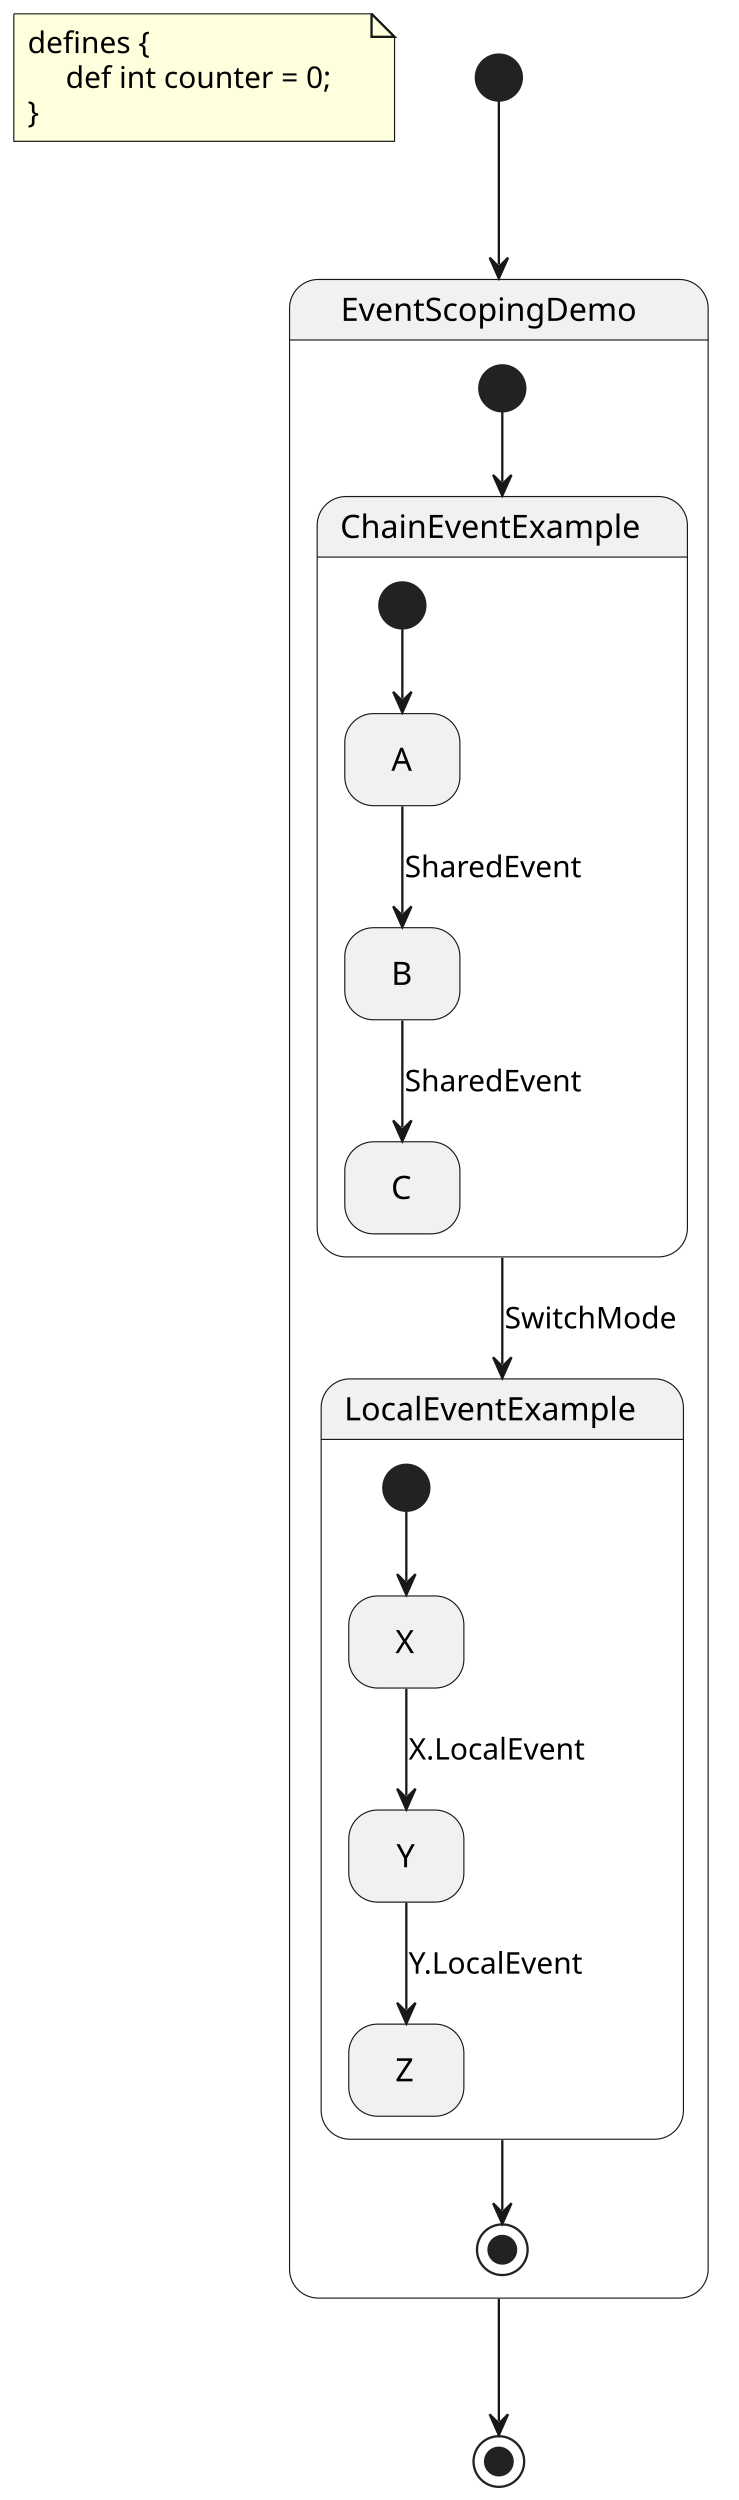
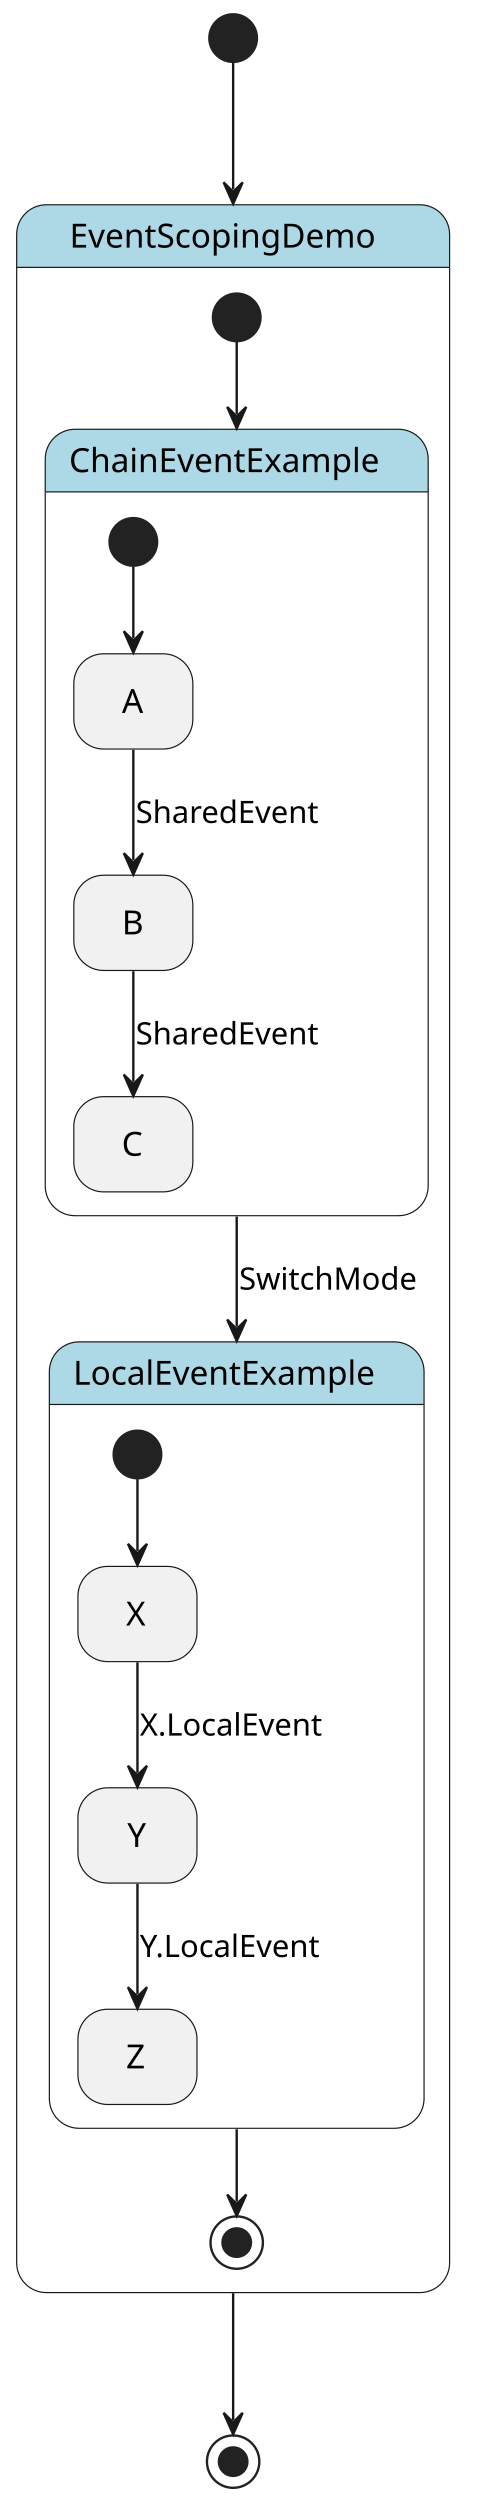
- <svg xmlns="http://www.w3.org/2000/svg" contentStyleType="text/css" data-diagram-type="STATE" height="1086px" preserveAspectRatio="none" style="width:321px;height:1086px;background:#FFFFFF;" version="1.1" viewBox="0 0 321 1086" width="321px" zoomAndPan="magnify">
+ <svg xmlns="http://www.w3.org/2000/svg" contentStyleType="text/css" data-diagram-type="STATE" height="1050px" preserveAspectRatio="none" style="width:202px;height:1050px;background:#FFFFFF;" version="1.1" viewBox="0 0 202 1050" width="202px" zoomAndPan="magnify">
  <defs />
  <g>
-     <g class="entity" data-qualified-name="DefinitionNote" data-source-line="3" id="ent0002">
-       <path d="M6,6 L6,61.398 L171.397,61.398 L171.397,16 L161.397,6 L6,6" fill="#FEFFDD" style="stroke:#181818;stroke-width:0.5;" />
-       <path d="M161.397,6 L161.397,16 L171.397,16 L161.397,6" fill="#FEFFDD" style="stroke:#181818;stroke-width:1;" />
-       <text fill="#000000" font-family="sans-serif" font-size="13" lengthAdjust="spacing" textLength="59.852" x="12" y="23.067">defines {</text>
-       <text fill="#000000" font-family="sans-serif" font-size="13" lengthAdjust="spacing" textLength="127.867" x="28.529" y="38.2">def int counter = 0;</text>
-       <text fill="#000000" font-family="sans-serif" font-size="13" lengthAdjust="spacing" textLength="8.271" x="12" y="53.333">}</text>
+     <path d="M19.5,86 L176.334,86 A12.5,12.5 0 0 1 188.834,98.5 L188.834,112.297 L7,112.297 L7,98.5 A12.5,12.5 0 0 1 19.5,86" fill="#ADD8E6" />
+     <rect fill="none" height="876.887" rx="12.5" ry="12.5" style="stroke:#181818;stroke-width:0.5;" width="181.834" x="7" y="86" />
+     <line style="stroke:#181818;stroke-width:0.5;" x1="7" x2="188.834" y1="112.297" y2="112.297" />
+     <text fill="#000000" font-family="sans-serif" font-size="14" lengthAdjust="spacing" textLength="137.389" x="29.223" y="103.995">EventScopingDemo</text>
+     <path d="M31.5,180.297 L167.334,180.297 A12.5,12.5 0 0 1 179.834,192.797 L179.834,206.594 L19,206.594 L19,192.797 A12.5,12.5 0 0 1 31.5,180.297" fill="#ADD8E6" />
+     <rect fill="none" height="330.297" rx="12.5" ry="12.5" style="stroke:#181818;stroke-width:0.5;" width="160.834" x="19" y="180.297" />
+     <line style="stroke:#181818;stroke-width:0.5;" x1="19" x2="179.834" y1="206.594" y2="206.594" />
+     <text fill="#000000" font-family="sans-serif" font-size="14" lengthAdjust="spacing" textLength="140.834" x="29" y="198.292">ChainEventExample</text>
+     <rect fill="#F1F1F1" height="40" rx="12.5" ry="12.5" style="stroke:#181818;stroke-width:0.5;" width="50" x="31" y="274.594" />
+     <text fill="#000000" font-family="sans-serif" font-size="14" lengthAdjust="spacing" textLength="9.577" x="51.211" y="299.44">A</text>
+     <rect fill="#F1F1F1" height="40" rx="12.5" ry="12.5" style="stroke:#181818;stroke-width:0.5;" width="50" x="31" y="367.594" />
+     <text fill="#000000" font-family="sans-serif" font-size="14" lengthAdjust="spacing" textLength="9.604" x="51.198" y="392.44">B</text>
+     <rect fill="#F1F1F1" height="40" rx="12.5" ry="12.5" style="stroke:#181818;stroke-width:0.5;" width="50" x="31" y="460.594" />
+     <text fill="#000000" font-family="sans-serif" font-size="14" lengthAdjust="spacing" textLength="9.775" x="51.112" y="485.44">C</text>
+     <ellipse cx="56" cy="227.594" fill="#222222" rx="10" ry="10" style="stroke:#222222;stroke-width:1;" />
+     <g class="link" data-entity-1="*start*event_scoping_demo__chain_event_example" data-entity-2="event_scoping_demo__chain_event_example__a" data-source-line="15" data-uid="lnk3" id="link_*start*event_scoping_demo__chain_event_example_event_scoping_demo__chain_event_example__a">
+       <path d="M56,237.904 C56,247.314 56,256.134 56,268.114" fill="none" id="*start*event_scoping_demo__chain_event_example-to-event_scoping_demo__chain_event_example__a" style="stroke:#181818;stroke-width:1;" />
+       <polygon fill="#181818" points="56,274.114,60,265.114,56,269.114,52,265.114,56,274.114" style="stroke:#181818;stroke-width:1;" />
    </g>
-     <path d="M138.28,121.4 L295.114,121.4 A12.5,12.5 0 0 1 307.614,133.9 L307.614,147.697 L125.78,147.697 L125.78,133.9 A12.5,12.5 0 0 1 138.28,121.4" fill="#F1F1F1" />
-     <rect fill="none" height="876.887" rx="12.5" ry="12.5" style="stroke:#181818;stroke-width:0.5;" width="181.834" x="125.78" y="121.4" />
-     <line style="stroke:#181818;stroke-width:0.5;" x1="125.78" x2="307.614" y1="147.697" y2="147.697" />
-     <text fill="#000000" font-family="sans-serif" font-size="14" lengthAdjust="spacing" textLength="137.389" x="148.003" y="139.395">EventScopingDemo</text>
-     <path d="M150.28,215.697 L286.114,215.697 A12.5,12.5 0 0 1 298.614,228.197 L298.614,241.994 L137.78,241.994 L137.78,228.197 A12.5,12.5 0 0 1 150.28,215.697" fill="#F1F1F1" />
-     <rect fill="none" height="330.297" rx="12.5" ry="12.5" style="stroke:#181818;stroke-width:0.5;" width="160.834" x="137.78" y="215.697" />
-     <line style="stroke:#181818;stroke-width:0.5;" x1="137.78" x2="298.614" y1="241.994" y2="241.994" />
-     <text fill="#000000" font-family="sans-serif" font-size="14" lengthAdjust="spacing" textLength="140.834" x="147.78" y="233.692">ChainEventExample</text>
-     <rect fill="#F1F1F1" height="40" rx="12.5" ry="12.5" style="stroke:#181818;stroke-width:0.5;" width="50" x="149.78" y="309.994" />
-     <text fill="#000000" font-family="sans-serif" font-size="14" lengthAdjust="spacing" textLength="9.577" x="169.991" y="334.84">A</text>
-     <rect fill="#F1F1F1" height="40" rx="12.5" ry="12.5" style="stroke:#181818;stroke-width:0.5;" width="50" x="149.78" y="402.994" />
-     <text fill="#000000" font-family="sans-serif" font-size="14" lengthAdjust="spacing" textLength="9.604" x="169.978" y="427.84">B</text>
-     <rect fill="#F1F1F1" height="40" rx="12.5" ry="12.5" style="stroke:#181818;stroke-width:0.5;" width="50" x="149.78" y="495.994" />
-     <text fill="#000000" font-family="sans-serif" font-size="14" lengthAdjust="spacing" textLength="9.775" x="169.892" y="520.84">C</text>
-     <g class="start_entity" data-qualified-name="event_scoping_demo.event_scoping_demo__chain_event_example..start.event_scoping_demo__chain_event_example" data-source-line="13" id="ent0002">
-       <ellipse cx="174.78" cy="262.994" fill="#222222" rx="10" ry="10" style="stroke:#222222;stroke-width:1;" />
+     <g class="link" data-entity-1="event_scoping_demo__chain_event_example__a" data-entity-2="event_scoping_demo__chain_event_example__b" data-source-line="16" data-uid="lnk4" id="link_event_scoping_demo__chain_event_example__a_event_scoping_demo__chain_event_example__b">
+       <path d="M56,314.894 C56,330.334 56,345.884 56,361.324" fill="none" id="event_scoping_demo__chain_event_example__a-to-event_scoping_demo__chain_event_example__b" style="stroke:#181818;stroke-width:1;" />
+       <polygon fill="#181818" points="56,367.324,60,358.324,56,362.324,52,358.324,56,367.324" style="stroke:#181818;stroke-width:1;" />
+       <text fill="#000000" font-family="sans-serif" font-size="13" lengthAdjust="spacing" textLength="83.294" x="57" y="345.661">SharedEvent</text>
    </g>
-     <g class="link" data-entity-1="ent0002" data-entity-2="ent0005" data-link-type="dependency" data-source-line="13" id="lnk3">
-       <path d="M174.78,273.304 C174.78,282.714 174.78,291.534 174.78,303.514" fill="none" id="*start*event_scoping_demo__chain_event_example-to-event_scoping_demo__chain_event_example__a" style="stroke:#181818;stroke-width:1;" />
-       <polygon fill="#181818" points="174.78,309.514,178.78,300.514,174.78,304.514,170.78,300.514,174.78,309.514" style="stroke:#181818;stroke-width:1;" />
+     <g class="link" data-entity-1="event_scoping_demo__chain_event_example__b" data-entity-2="event_scoping_demo__chain_event_example__c" data-source-line="17" data-uid="lnk5" id="link_event_scoping_demo__chain_event_example__b_event_scoping_demo__chain_event_example__c">
+       <path d="M56,407.894 C56,423.334 56,438.884 56,454.324" fill="none" id="event_scoping_demo__chain_event_example__b-to-event_scoping_demo__chain_event_example__c" style="stroke:#181818;stroke-width:1;" />
+       <polygon fill="#181818" points="56,460.324,60,451.324,56,455.324,52,451.324,56,460.324" style="stroke:#181818;stroke-width:1;" />
+       <text fill="#000000" font-family="sans-serif" font-size="13" lengthAdjust="spacing" textLength="83.294" x="57" y="438.661">SharedEvent</text>
    </g>
-     <g class="link" data-entity-1="ent0005" data-entity-2="ent0006" data-link-type="dependency" data-source-line="14" id="lnk4">
-       <path d="M174.78,350.294 C174.78,365.734 174.78,381.284 174.78,396.724" fill="none" id="event_scoping_demo__chain_event_example__a-to-event_scoping_demo__chain_event_example__b" style="stroke:#181818;stroke-width:1;" />
-       <polygon fill="#181818" points="174.78,402.724,178.78,393.724,174.78,397.724,170.78,393.724,174.78,402.724" style="stroke:#181818;stroke-width:1;" />
-       <text fill="#000000" font-family="sans-serif" font-size="13" lengthAdjust="spacing" textLength="83.294" x="175.78" y="381.061">SharedEvent</text>
+     <path d="M33.23,563.587 L165.605,563.587 A12.5,12.5 0 0 1 178.105,576.087 L178.105,589.884 L20.73,589.884 L20.73,576.087 A12.5,12.5 0 0 1 33.23,563.587" fill="#ADD8E6" />
+     <rect fill="none" height="330.297" rx="12.5" ry="12.5" style="stroke:#181818;stroke-width:0.5;" width="157.375" x="20.73" y="563.587" />
+     <line style="stroke:#181818;stroke-width:0.5;" x1="20.73" x2="178.105" y1="589.884" y2="589.884" />
+     <text fill="#000000" font-family="sans-serif" font-size="14" lengthAdjust="spacing" textLength="137.375" x="30.73" y="581.582">LocalEventExample</text>
+     <rect fill="#F1F1F1" height="40" rx="12.5" ry="12.5" style="stroke:#181818;stroke-width:0.5;" width="50" x="32.73" y="657.884" />
+     <text fill="#000000" font-family="sans-serif" font-size="14" lengthAdjust="spacing" textLength="9.591" x="52.935" y="682.73">X</text>
+     <rect fill="#F1F1F1" height="40" rx="12.5" ry="12.5" style="stroke:#181818;stroke-width:0.5;" width="50" x="32.73" y="750.884" />
+     <text fill="#000000" font-family="sans-serif" font-size="14" lengthAdjust="spacing" textLength="8.552" x="53.454" y="775.73">Y</text>
+     <rect fill="#F1F1F1" height="40" rx="12.5" ry="12.5" style="stroke:#181818;stroke-width:0.5;" width="50" x="32.73" y="843.884" />
+     <text fill="#000000" font-family="sans-serif" font-size="14" lengthAdjust="spacing" textLength="9.591" x="52.935" y="868.73">Z</text>
+     <ellipse cx="57.73" cy="610.884" fill="#222222" rx="10" ry="10" style="stroke:#222222;stroke-width:1;" />
+     <g class="link" data-entity-1="*start*event_scoping_demo__local_event_example" data-entity-2="event_scoping_demo__local_event_example__x" data-source-line="23" data-uid="lnk7" id="link_*start*event_scoping_demo__local_event_example_event_scoping_demo__local_event_example__x">
+       <path d="M57.73,621.194 C57.73,630.604 57.73,639.424 57.73,651.404" fill="none" id="*start*event_scoping_demo__local_event_example-to-event_scoping_demo__local_event_example__x" style="stroke:#181818;stroke-width:1;" />
+       <polygon fill="#181818" points="57.73,657.404,61.73,648.404,57.73,652.404,53.73,648.404,57.73,657.404" style="stroke:#181818;stroke-width:1;" />
    </g>
-     <g class="link" data-entity-1="ent0006" data-entity-2="ent0007" data-link-type="dependency" data-source-line="15" id="lnk5">
-       <path d="M174.78,443.294 C174.78,458.734 174.78,474.284 174.78,489.724" fill="none" id="event_scoping_demo__chain_event_example__b-to-event_scoping_demo__chain_event_example__c" style="stroke:#181818;stroke-width:1;" />
-       <polygon fill="#181818" points="174.78,495.724,178.78,486.724,174.78,490.724,170.78,486.724,174.78,495.724" style="stroke:#181818;stroke-width:1;" />
-       <text fill="#000000" font-family="sans-serif" font-size="13" lengthAdjust="spacing" textLength="83.294" x="175.78" y="474.061">SharedEvent</text>
+     <g class="link" data-entity-1="event_scoping_demo__local_event_example__x" data-entity-2="event_scoping_demo__local_event_example__y" data-source-line="24" data-uid="lnk8" id="link_event_scoping_demo__local_event_example__x_event_scoping_demo__local_event_example__y">
+       <path d="M57.73,698.184 C57.73,713.624 57.73,729.174 57.73,744.614" fill="none" id="event_scoping_demo__local_event_example__x-to-event_scoping_demo__local_event_example__y" style="stroke:#181818;stroke-width:1;" />
+       <polygon fill="#181818" points="57.73,750.614,61.73,741.614,57.73,745.614,53.73,741.614,57.73,750.614" style="stroke:#181818;stroke-width:1;" />
+       <text fill="#000000" font-family="sans-serif" font-size="13" lengthAdjust="spacing" textLength="84.202" x="58.73" y="728.951">X.LocalEvent</text>
    </g>
-     <path d="M152.01,598.987 L284.385,598.987 A12.5,12.5 0 0 1 296.885,611.487 L296.885,625.284 L139.51,625.284 L139.51,611.487 A12.5,12.5 0 0 1 152.01,598.987" fill="#F1F1F1" />
-     <rect fill="none" height="330.297" rx="12.5" ry="12.5" style="stroke:#181818;stroke-width:0.5;" width="157.375" x="139.51" y="598.987" />
-     <line style="stroke:#181818;stroke-width:0.5;" x1="139.51" x2="296.885" y1="625.284" y2="625.284" />
-     <text fill="#000000" font-family="sans-serif" font-size="14" lengthAdjust="spacing" textLength="137.375" x="149.51" y="616.982">LocalEventExample</text>
-     <rect fill="#F1F1F1" height="40" rx="12.5" ry="12.5" style="stroke:#181818;stroke-width:0.5;" width="50" x="151.51" y="693.284" />
-     <text fill="#000000" font-family="sans-serif" font-size="14" lengthAdjust="spacing" textLength="9.591" x="171.715" y="718.13">X</text>
-     <rect fill="#F1F1F1" height="40" rx="12.5" ry="12.5" style="stroke:#181818;stroke-width:0.5;" width="50" x="151.51" y="786.284" />
-     <text fill="#000000" font-family="sans-serif" font-size="14" lengthAdjust="spacing" textLength="8.552" x="172.234" y="811.13">Y</text>
-     <rect fill="#F1F1F1" height="40" rx="12.5" ry="12.5" style="stroke:#181818;stroke-width:0.5;" width="50" x="151.51" y="879.284" />
-     <text fill="#000000" font-family="sans-serif" font-size="14" lengthAdjust="spacing" textLength="9.591" x="171.715" y="904.13">Z</text>
-     <g class="start_entity" data-qualified-name="event_scoping_demo.event_scoping_demo__local_event_example..start.event_scoping_demo__local_event_example" data-source-line="21" id="ent0006">
-       <ellipse cx="176.51" cy="646.284" fill="#222222" rx="10" ry="10" style="stroke:#222222;stroke-width:1;" />
+     <g class="link" data-entity-1="event_scoping_demo__local_event_example__y" data-entity-2="event_scoping_demo__local_event_example__z" data-source-line="25" data-uid="lnk9" id="link_event_scoping_demo__local_event_example__y_event_scoping_demo__local_event_example__z">
+       <path d="M57.73,791.184 C57.73,806.624 57.73,822.174 57.73,837.614" fill="none" id="event_scoping_demo__local_event_example__y-to-event_scoping_demo__local_event_example__z" style="stroke:#181818;stroke-width:1;" />
+       <polygon fill="#181818" points="57.73,843.614,61.73,834.614,57.73,838.614,53.73,834.614,57.73,843.614" style="stroke:#181818;stroke-width:1;" />
+       <text fill="#000000" font-family="sans-serif" font-size="13" lengthAdjust="spacing" textLength="83.237" x="58.73" y="821.951">Y.LocalEvent</text>
    </g>
-     <g class="link" data-entity-1="ent0006" data-entity-2="ent0009" data-link-type="dependency" data-source-line="21" id="lnk7">
-       <path d="M176.51,656.594 C176.51,666.004 176.51,674.824 176.51,686.804" fill="none" id="*start*event_scoping_demo__local_event_example-to-event_scoping_demo__local_event_example__x" style="stroke:#181818;stroke-width:1;" />
-       <polygon fill="#181818" points="176.51,692.804,180.51,683.804,176.51,687.804,172.51,683.804,176.51,692.804" style="stroke:#181818;stroke-width:1;" />
+     <ellipse cx="99.42" cy="133.297" fill="#222222" rx="10" ry="10" style="stroke:#222222;stroke-width:1;" />
+     <ellipse cx="99.42" cy="941.887" fill="none" rx="11" ry="11" style="stroke:#222222;stroke-width:1;" />
+     <ellipse cx="99.42" cy="941.887" fill="#222222" rx="6" ry="6" style="stroke:#222222;stroke-width:1;" />
+     <g class="link" data-entity-1="*start*event_scoping_demo" data-entity-2="event_scoping_demo__chain_event_example" data-source-line="27" data-uid="lnk11" id="link_*start*event_scoping_demo_event_scoping_demo__chain_event_example">
+       <path d="M99.42,143.597 C99.42,151.697 99.42,158.537 99.42,173.917" fill="none" id="*start*event_scoping_demo-to-event_scoping_demo__chain_event_example" style="stroke:#181818;stroke-width:1;" />
+       <polygon fill="#181818" points="99.42,179.917,103.42,170.917,99.42,174.917,95.42,170.917,99.42,179.917" style="stroke:#181818;stroke-width:1;" />
    </g>
-     <g class="link" data-entity-1="ent0009" data-entity-2="ent0010" data-link-type="dependency" data-source-line="22" id="lnk8">
-       <path d="M176.51,733.584 C176.51,749.024 176.51,764.574 176.51,780.014" fill="none" id="event_scoping_demo__local_event_example__x-to-event_scoping_demo__local_event_example__y" style="stroke:#181818;stroke-width:1;" />
-       <polygon fill="#181818" points="176.51,786.014,180.51,777.014,176.51,781.014,172.51,777.014,176.51,786.014" style="stroke:#181818;stroke-width:1;" />
-       <text fill="#000000" font-family="sans-serif" font-size="13" lengthAdjust="spacing" textLength="84.202" x="177.51" y="764.351">X.LocalEvent</text>
+     <g class="link" data-entity-1="event_scoping_demo__chain_event_example" data-entity-2="event_scoping_demo__local_event_example" data-source-line="28" data-uid="lnk12" id="link_event_scoping_demo__chain_event_example_event_scoping_demo__local_event_example">
+       <path d="M99.42,510.917 C99.42,528.247 99.42,539.877 99.42,557.207" fill="none" id="event_scoping_demo__chain_event_example-to-event_scoping_demo__local_event_example" style="stroke:#181818;stroke-width:1;" />
+       <polygon fill="#181818" points="99.42,563.207,103.42,554.207,99.42,558.207,95.42,554.207,99.42,563.207" style="stroke:#181818;stroke-width:1;" />
+       <text fill="#000000" font-family="sans-serif" font-size="13" lengthAdjust="spacing" textLength="78.4" x="100.42" y="541.654">SwitchMode</text>
    </g>
-     <g class="link" data-entity-1="ent0010" data-entity-2="ent0011" data-link-type="dependency" data-source-line="23" id="lnk9">
-       <path d="M176.51,826.584 C176.51,842.024 176.51,857.574 176.51,873.014" fill="none" id="event_scoping_demo__local_event_example__y-to-event_scoping_demo__local_event_example__z" style="stroke:#181818;stroke-width:1;" />
-       <polygon fill="#181818" points="176.51,879.014,180.51,870.014,176.51,874.014,172.51,870.014,176.51,879.014" style="stroke:#181818;stroke-width:1;" />
-       <text fill="#000000" font-family="sans-serif" font-size="13" lengthAdjust="spacing" textLength="83.237" x="177.51" y="857.351">Y.LocalEvent</text>
+     <g class="link" data-entity-1="event_scoping_demo__local_event_example" data-entity-2="*end*event_scoping_demo" data-source-line="29" data-uid="lnk14" id="link_event_scoping_demo__local_event_example_*end*event_scoping_demo">
+       <path d="M99.42,894.287 C99.42,909.547 99.42,916.377 99.42,924.697" fill="none" id="event_scoping_demo__local_event_example-to-*end*event_scoping_demo" style="stroke:#181818;stroke-width:1;" />
+       <polygon fill="#181818" points="99.42,930.697,103.42,921.697,99.42,925.697,95.42,921.697,99.42,930.697" style="stroke:#181818;stroke-width:1;" />
    </g>
-     <g class="start_entity" data-qualified-name="event_scoping_demo..start.event_scoping_demo" data-source-line="25" id="ent0010">
-       <ellipse cx="218.2" cy="168.697" fill="#222222" rx="10" ry="10" style="stroke:#222222;stroke-width:1;" />
+     <ellipse cx="97.92" cy="16" fill="#222222" rx="10" ry="10" style="stroke:#222222;stroke-width:1;" />
+     <ellipse cx="97.92" cy="1033.89" fill="none" rx="11" ry="11" style="stroke:#222222;stroke-width:1;" />
+     <ellipse cx="97.92" cy="1033.89" fill="#222222" rx="6" ry="6" style="stroke:#222222;stroke-width:1;" />
+     <g class="link" data-entity-1="*start*" data-entity-2="event_scoping_demo" data-source-line="31" data-uid="lnk16" id="link_*start*_event_scoping_demo">
+       <path d="M97.92,26.23 C97.92,37.49 97.92,52.44 97.92,79.59" fill="none" id="*start*-to-event_scoping_demo" style="stroke:#181818;stroke-width:1;" />
+       <polygon fill="#181818" points="97.92,85.59,101.92,76.59,97.92,80.59,93.92,76.59,97.92,85.59" style="stroke:#181818;stroke-width:1;" />
    </g>
-     <g class="end_entity" data-qualified-name="event_scoping_demo..end.event_scoping_demo" data-source-line="27" id="ent0013">
-       <ellipse cx="218.2" cy="977.287" fill="none" rx="11" ry="11" style="stroke:#222222;stroke-width:1;" />
-       <ellipse cx="218.2" cy="977.287" fill="#222222" rx="6" ry="6" style="stroke:#222222;stroke-width:1;" />
-     </g>
-     <g class="link" data-entity-1="ent0010" data-entity-2="ent0004" data-link-type="dependency" data-source-line="25" id="lnk11">
-       <path d="M218.2,178.997 C218.2,187.097 218.2,193.937 218.2,209.317" fill="none" id="*start*event_scoping_demo-to-event_scoping_demo__chain_event_example" style="stroke:#181818;stroke-width:1;" />
-       <polygon fill="#181818" points="218.2,215.317,222.2,206.317,218.2,210.317,214.2,206.317,218.2,215.317" style="stroke:#181818;stroke-width:1;" />
-     </g>
-     <g class="link" data-entity-1="ent0004" data-entity-2="ent0008" data-link-type="dependency" data-source-line="26" id="lnk12">
-       <path d="M218.2,546.317 C218.2,563.647 218.2,575.277 218.2,592.607" fill="none" id="event_scoping_demo__chain_event_example-to-event_scoping_demo__local_event_example" style="stroke:#181818;stroke-width:1;" />
-       <polygon fill="#181818" points="218.2,598.607,222.2,589.607,218.2,593.607,214.2,589.607,218.2,598.607" style="stroke:#181818;stroke-width:1;" />
-       <text fill="#000000" font-family="sans-serif" font-size="13" lengthAdjust="spacing" textLength="78.4" x="219.2" y="577.054">SwitchMode</text>
-     </g>
-     <g class="link" data-entity-1="ent0008" data-entity-2="ent0013" data-link-type="dependency" data-source-line="27" id="lnk14">
-       <path d="M218.2,929.687 C218.2,944.947 218.2,951.777 218.2,960.097" fill="none" id="event_scoping_demo__local_event_example-to-*end*event_scoping_demo" style="stroke:#181818;stroke-width:1;" />
-       <polygon fill="#181818" points="218.2,966.097,222.2,957.097,218.2,961.097,214.2,957.097,218.2,966.097" style="stroke:#181818;stroke-width:1;" />
-     </g>
-     <g class="start_entity" data-qualified-name=".start." data-source-line="29" id="ent0015">
-       <ellipse cx="216.7" cy="33.7" fill="#222222" rx="10" ry="10" style="stroke:#222222;stroke-width:1;" />
-     </g>
-     <g class="end_entity" data-qualified-name=".end." data-source-line="30" id="ent0017">
-       <ellipse cx="216.7" cy="1069.29" fill="none" rx="11" ry="11" style="stroke:#222222;stroke-width:1;" />
-       <ellipse cx="216.7" cy="1069.29" fill="#222222" rx="6" ry="6" style="stroke:#222222;stroke-width:1;" />
-     </g>
-     <g class="link" data-entity-1="ent0015" data-entity-2="ent0003" data-link-type="dependency" data-source-line="29" id="lnk16">
-       <path d="M216.7,43.8 C216.7,57.33 216.7,79.05 216.7,114.93" fill="none" id="*start*-to-event_scoping_demo" style="stroke:#181818;stroke-width:1;" />
-       <polygon fill="#181818" points="216.7,120.93,220.7,111.93,216.7,115.93,212.7,111.93,216.7,120.93" style="stroke:#181818;stroke-width:1;" />
-     </g>
-     <g class="link" data-entity-1="ent0003" data-entity-2="ent0017" data-link-type="dependency" data-source-line="30" id="lnk18">
-       <path d="M216.7,998.53 C216.7,1025.26 216.7,1040.09 216.7,1051.79" fill="none" id="event_scoping_demo-to-*end*" style="stroke:#181818;stroke-width:1;" />
-       <polygon fill="#181818" points="216.7,1057.79,220.7,1048.79,216.7,1052.79,212.7,1048.79,216.7,1057.79" style="stroke:#181818;stroke-width:1;" />
+     <g class="link" data-entity-1="event_scoping_demo" data-entity-2="*end*" data-source-line="32" data-uid="lnk18" id="link_event_scoping_demo_*end*">
+       <path d="M97.92,963.13 C97.92,989.86 97.92,1004.69 97.92,1016.39" fill="none" id="event_scoping_demo-to-*end*" style="stroke:#181818;stroke-width:1;" />
+       <polygon fill="#181818" points="97.92,1022.39,101.92,1013.39,97.92,1017.39,93.92,1013.39,97.92,1022.39" style="stroke:#181818;stroke-width:1;" />
    </g>
  </g>
</svg>
